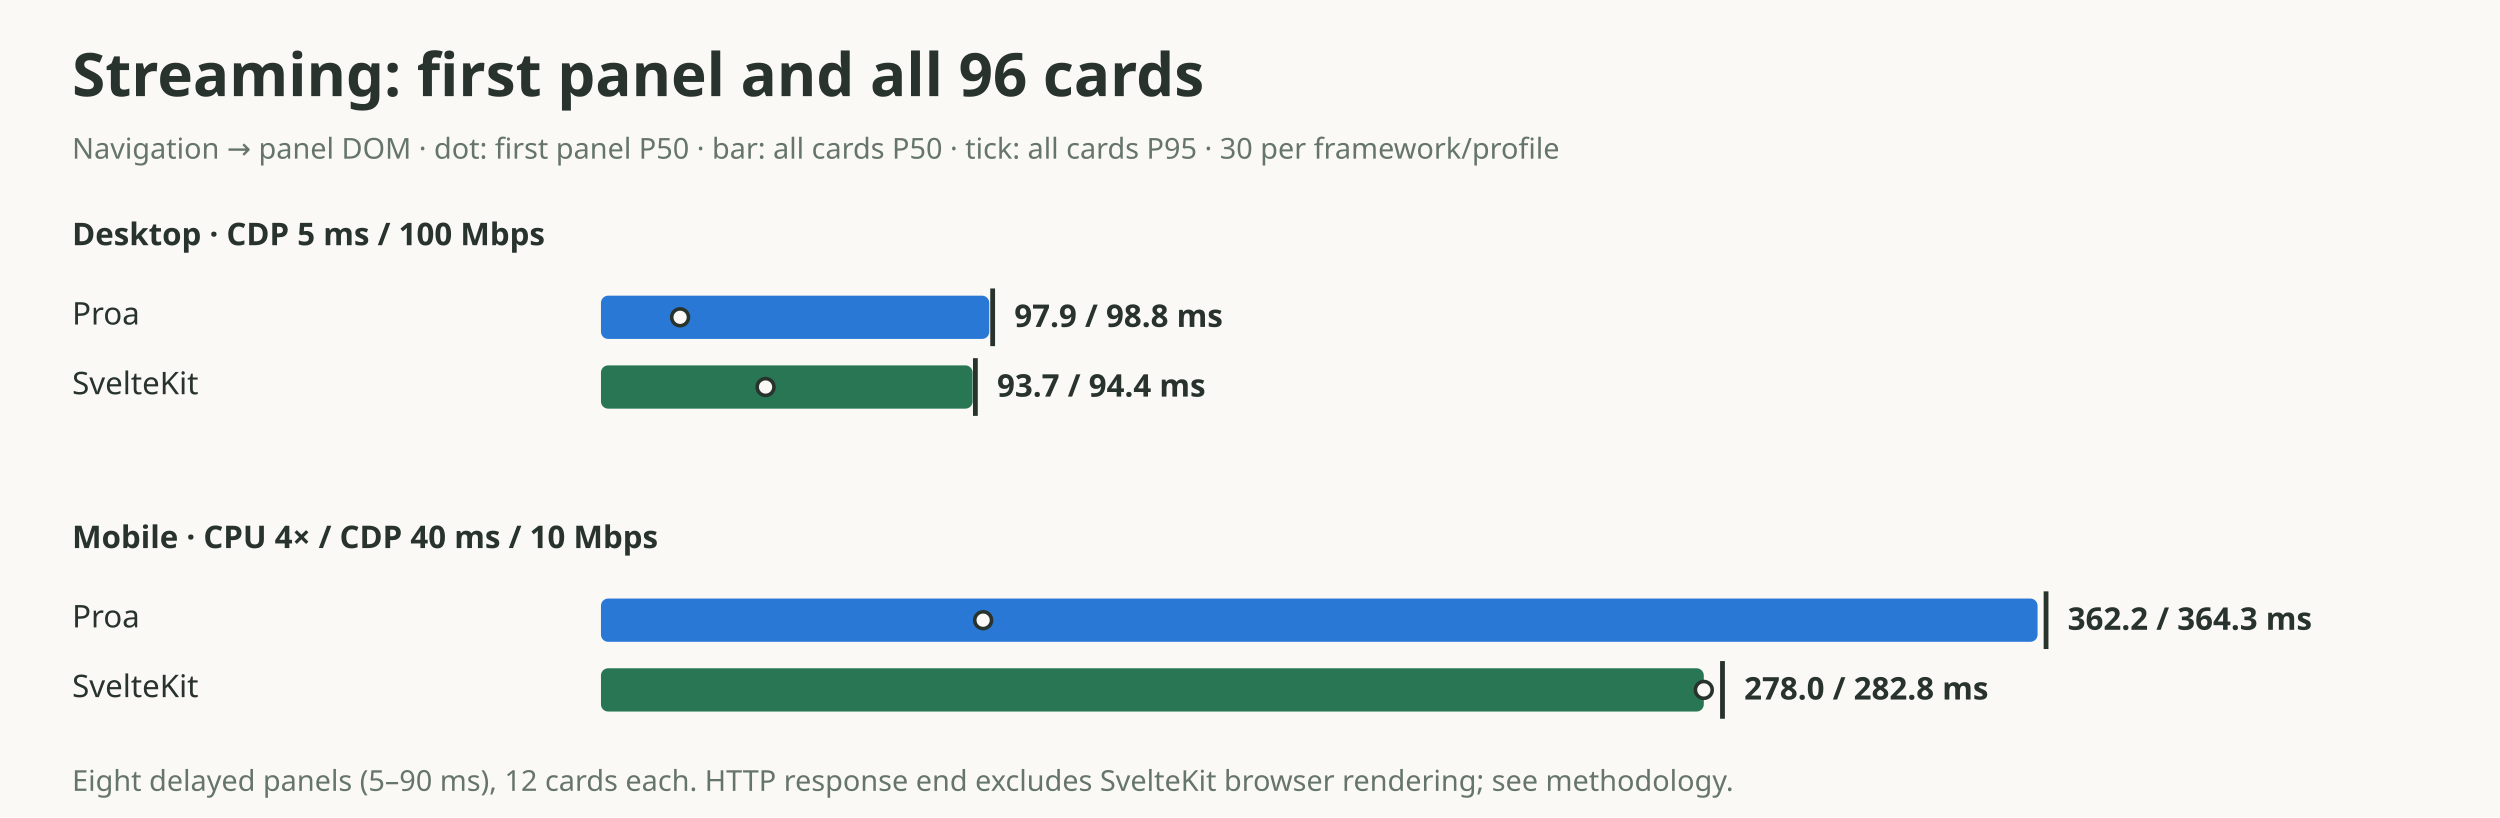
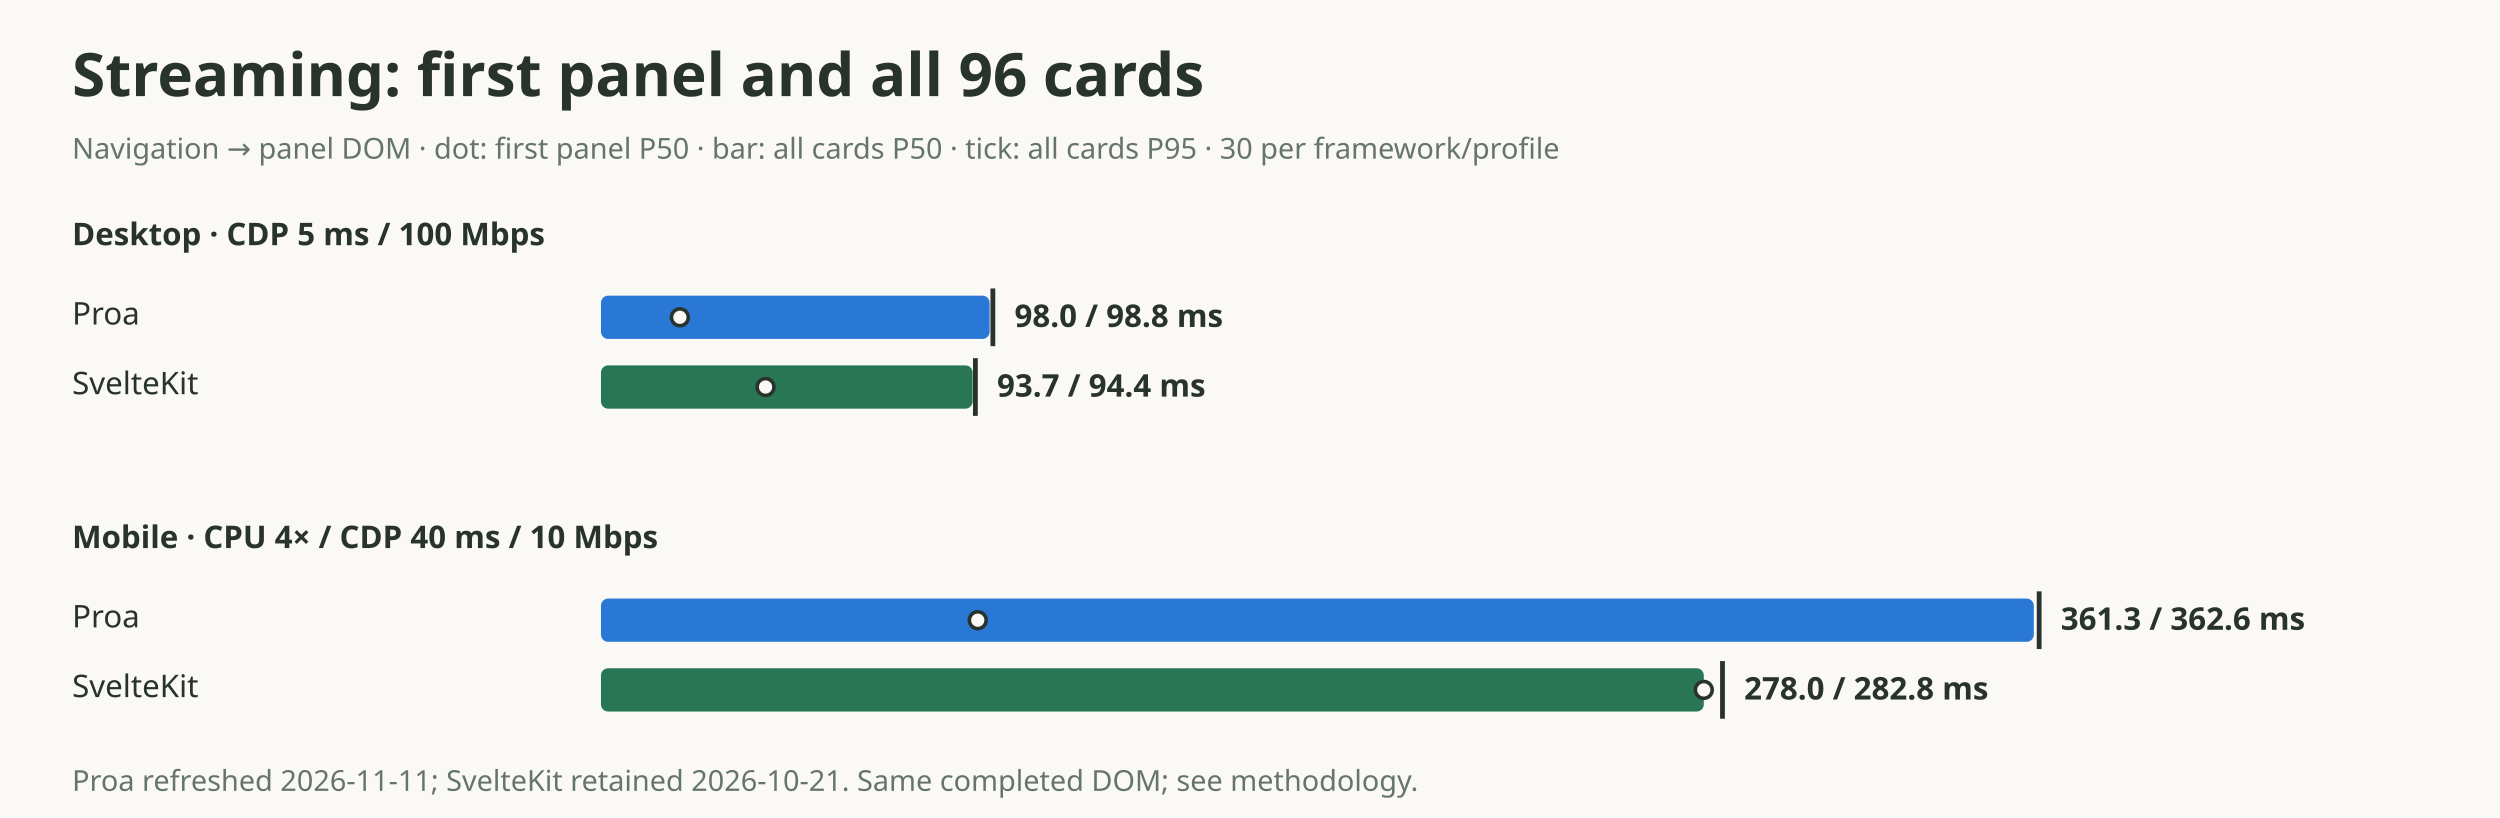
<svg xmlns="http://www.w3.org/2000/svg" width="1040" height="340" viewBox="0 0 1040 340" role="img" aria-labelledby="title desc">
  <rect width="1040" height="340" fill="#faf9f6" />
  <style>text{font-family:system-ui,sans-serif;fill:#29332d}.heading{font-size:25px;font-weight:650}.label{font-size:13px}.value{font-size:13px;font-weight:600}.muted{fill:#66756b;font-size:12px}</style>
  <text x="30" y="40" class="heading">Streaming: first panel and all 96 cards</text>
  <text x="30" y="66" class="muted">Navigation → panel DOM · dot: first panel P50 · bar: all cards P50 · tick: all cards P95 · 30 per framework/profile</text>
  <text x="30" y="102" class="value">Desktop · CDP 5 ms / 100 Mbps</text>
  <text x="30" y="135" class="label">Proa</text>
-   <rect x="250" y="123" width="161.535" height="18" rx="3" fill="#2a78d6" />
-   <path d="M412.946 120v24" stroke="#29332d" stroke-width="2" />
-   <circle cx="282.918" cy="132" r="3.5" fill="#faf9f6" stroke="#29332d" stroke-width="1.5" />
-   <text x="421.946" y="136" class="value">97.9 / 98.8 ms</text>
+   <rect x="250" y="123" width="161.7" height="18" rx="3" fill="#2a78d6" />
+   <path d="M413.036 120v24" stroke="#29332d" stroke-width="2" />
+   <circle cx="282.835" cy="132" r="3.5" fill="#faf9f6" stroke="#29332d" stroke-width="1.5" />
+   <text x="422.036" y="136" class="value">98.0 / 98.8 ms</text>
  <text x="30" y="164" class="label">SvelteKit</text>
  <rect x="250" y="152" width="154.605" height="18" rx="3" fill="#287653" />
  <path d="M405.76 149v24" stroke="#29332d" stroke-width="2" />
  <circle cx="318.475" cy="161" r="3.5" fill="#faf9f6" stroke="#29332d" stroke-width="1.5" />
  <text x="414.76" y="165" class="value">93.7 / 94.4 ms</text>
  <text x="30" y="228" class="value">Mobile · CPU 4× / CDP 40 ms / 10 Mbps</text>
  <text x="30" y="261" class="label">Proa</text>
-   <rect x="250" y="249" width="597.63" height="18" rx="3" fill="#2a78d6" />
-   <path d="M851.161 246v24" stroke="#29332d" stroke-width="2" />
-   <circle cx="408.978" cy="258" r="3.5" fill="#faf9f6" stroke="#29332d" stroke-width="1.5" />
-   <text x="860.161" y="262" class="value">362.2 / 364.3 ms</text>
+   <rect x="250" y="249" width="596.063" height="18" rx="3" fill="#2a78d6" />
+   <path d="M848.29 246v24" stroke="#29332d" stroke-width="2" />
+   <circle cx="406.75" cy="258" r="3.5" fill="#faf9f6" stroke="#29332d" stroke-width="1.5" />
+   <text x="857.29" y="262" class="value">361.3 / 362.6 ms</text>
  <text x="30" y="290" class="label">SvelteKit</text>
  <rect x="250" y="278" width="458.782" height="18" rx="3" fill="#287653" />
  <path d="M716.554 275v24" stroke="#29332d" stroke-width="2" />
  <circle cx="708.782" cy="287" r="3.5" fill="#faf9f6" stroke="#29332d" stroke-width="1.5" />
  <text x="725.554" y="291" class="value">278.0 / 282.8 ms</text>
-   <text x="30" y="329" class="muted">Eight delayed panels (5–90 ms), 12 cards each. HTTP response end excludes SvelteKit browser rendering; see methodology.</text>
+   <text x="30" y="329" class="muted">Proa refreshed 2026-11-11; SvelteKit retained 2026-10-21. Same completed DOM; see methodology.</text>
</svg>
